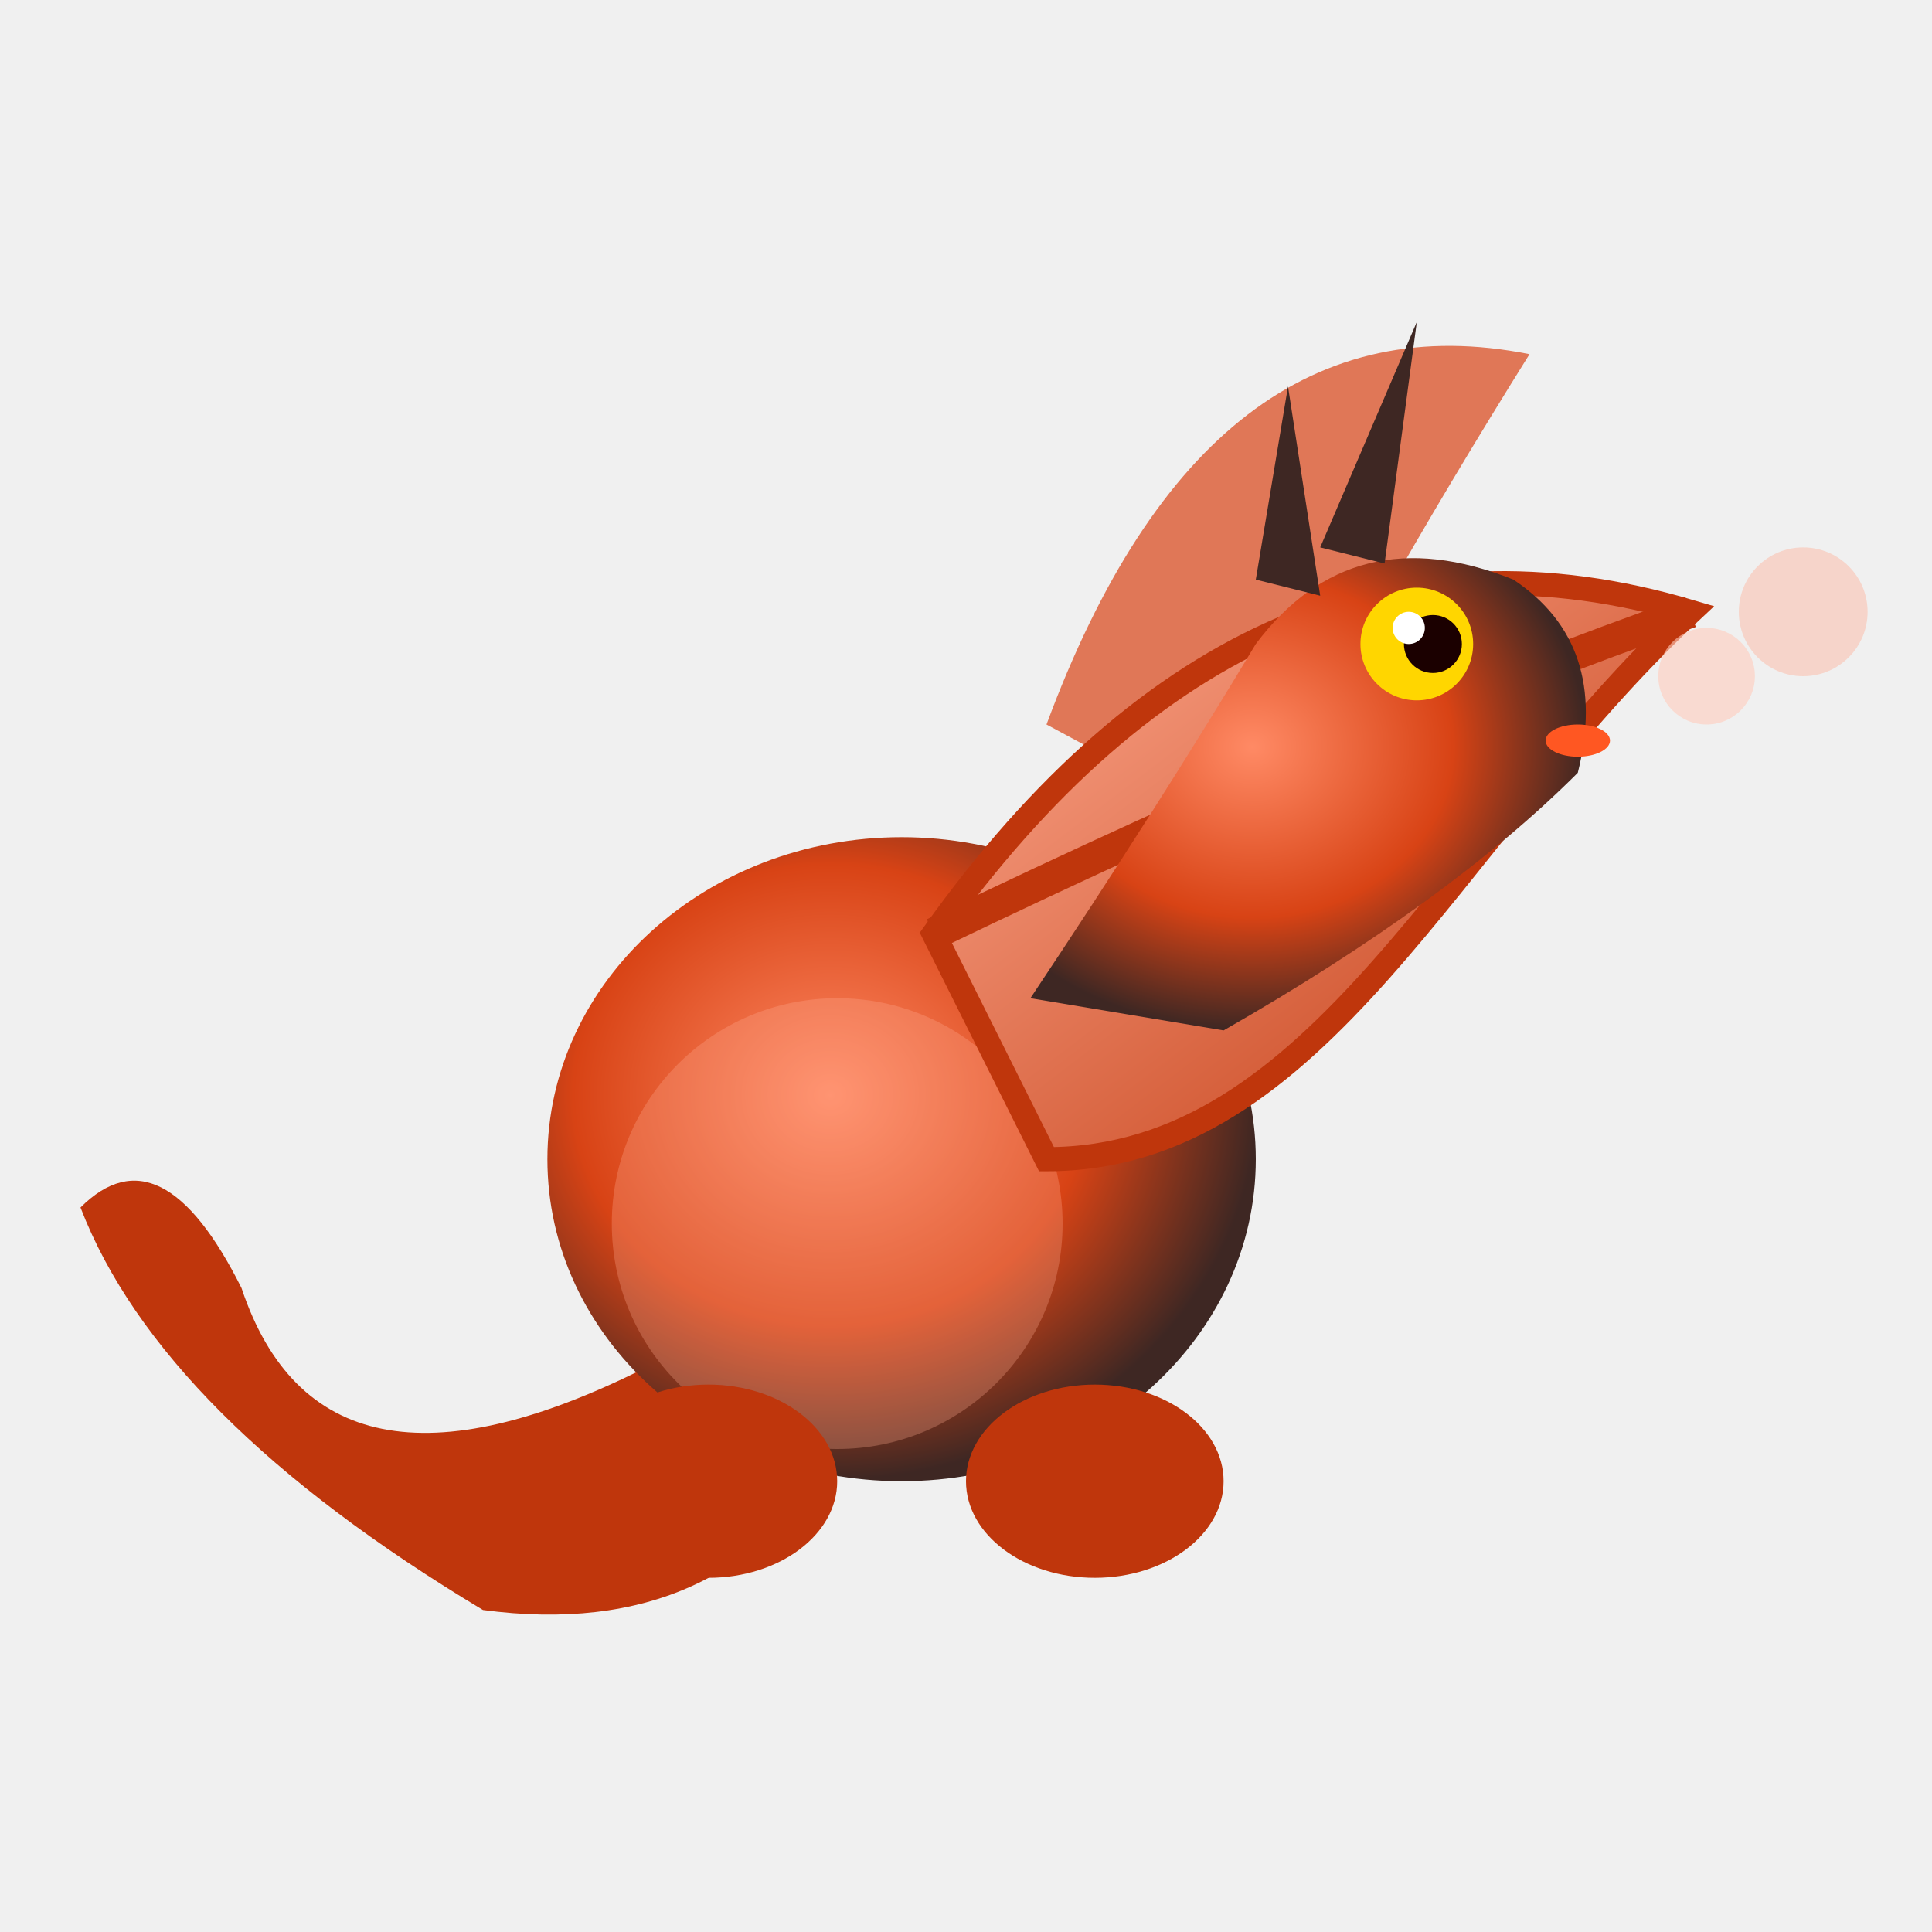
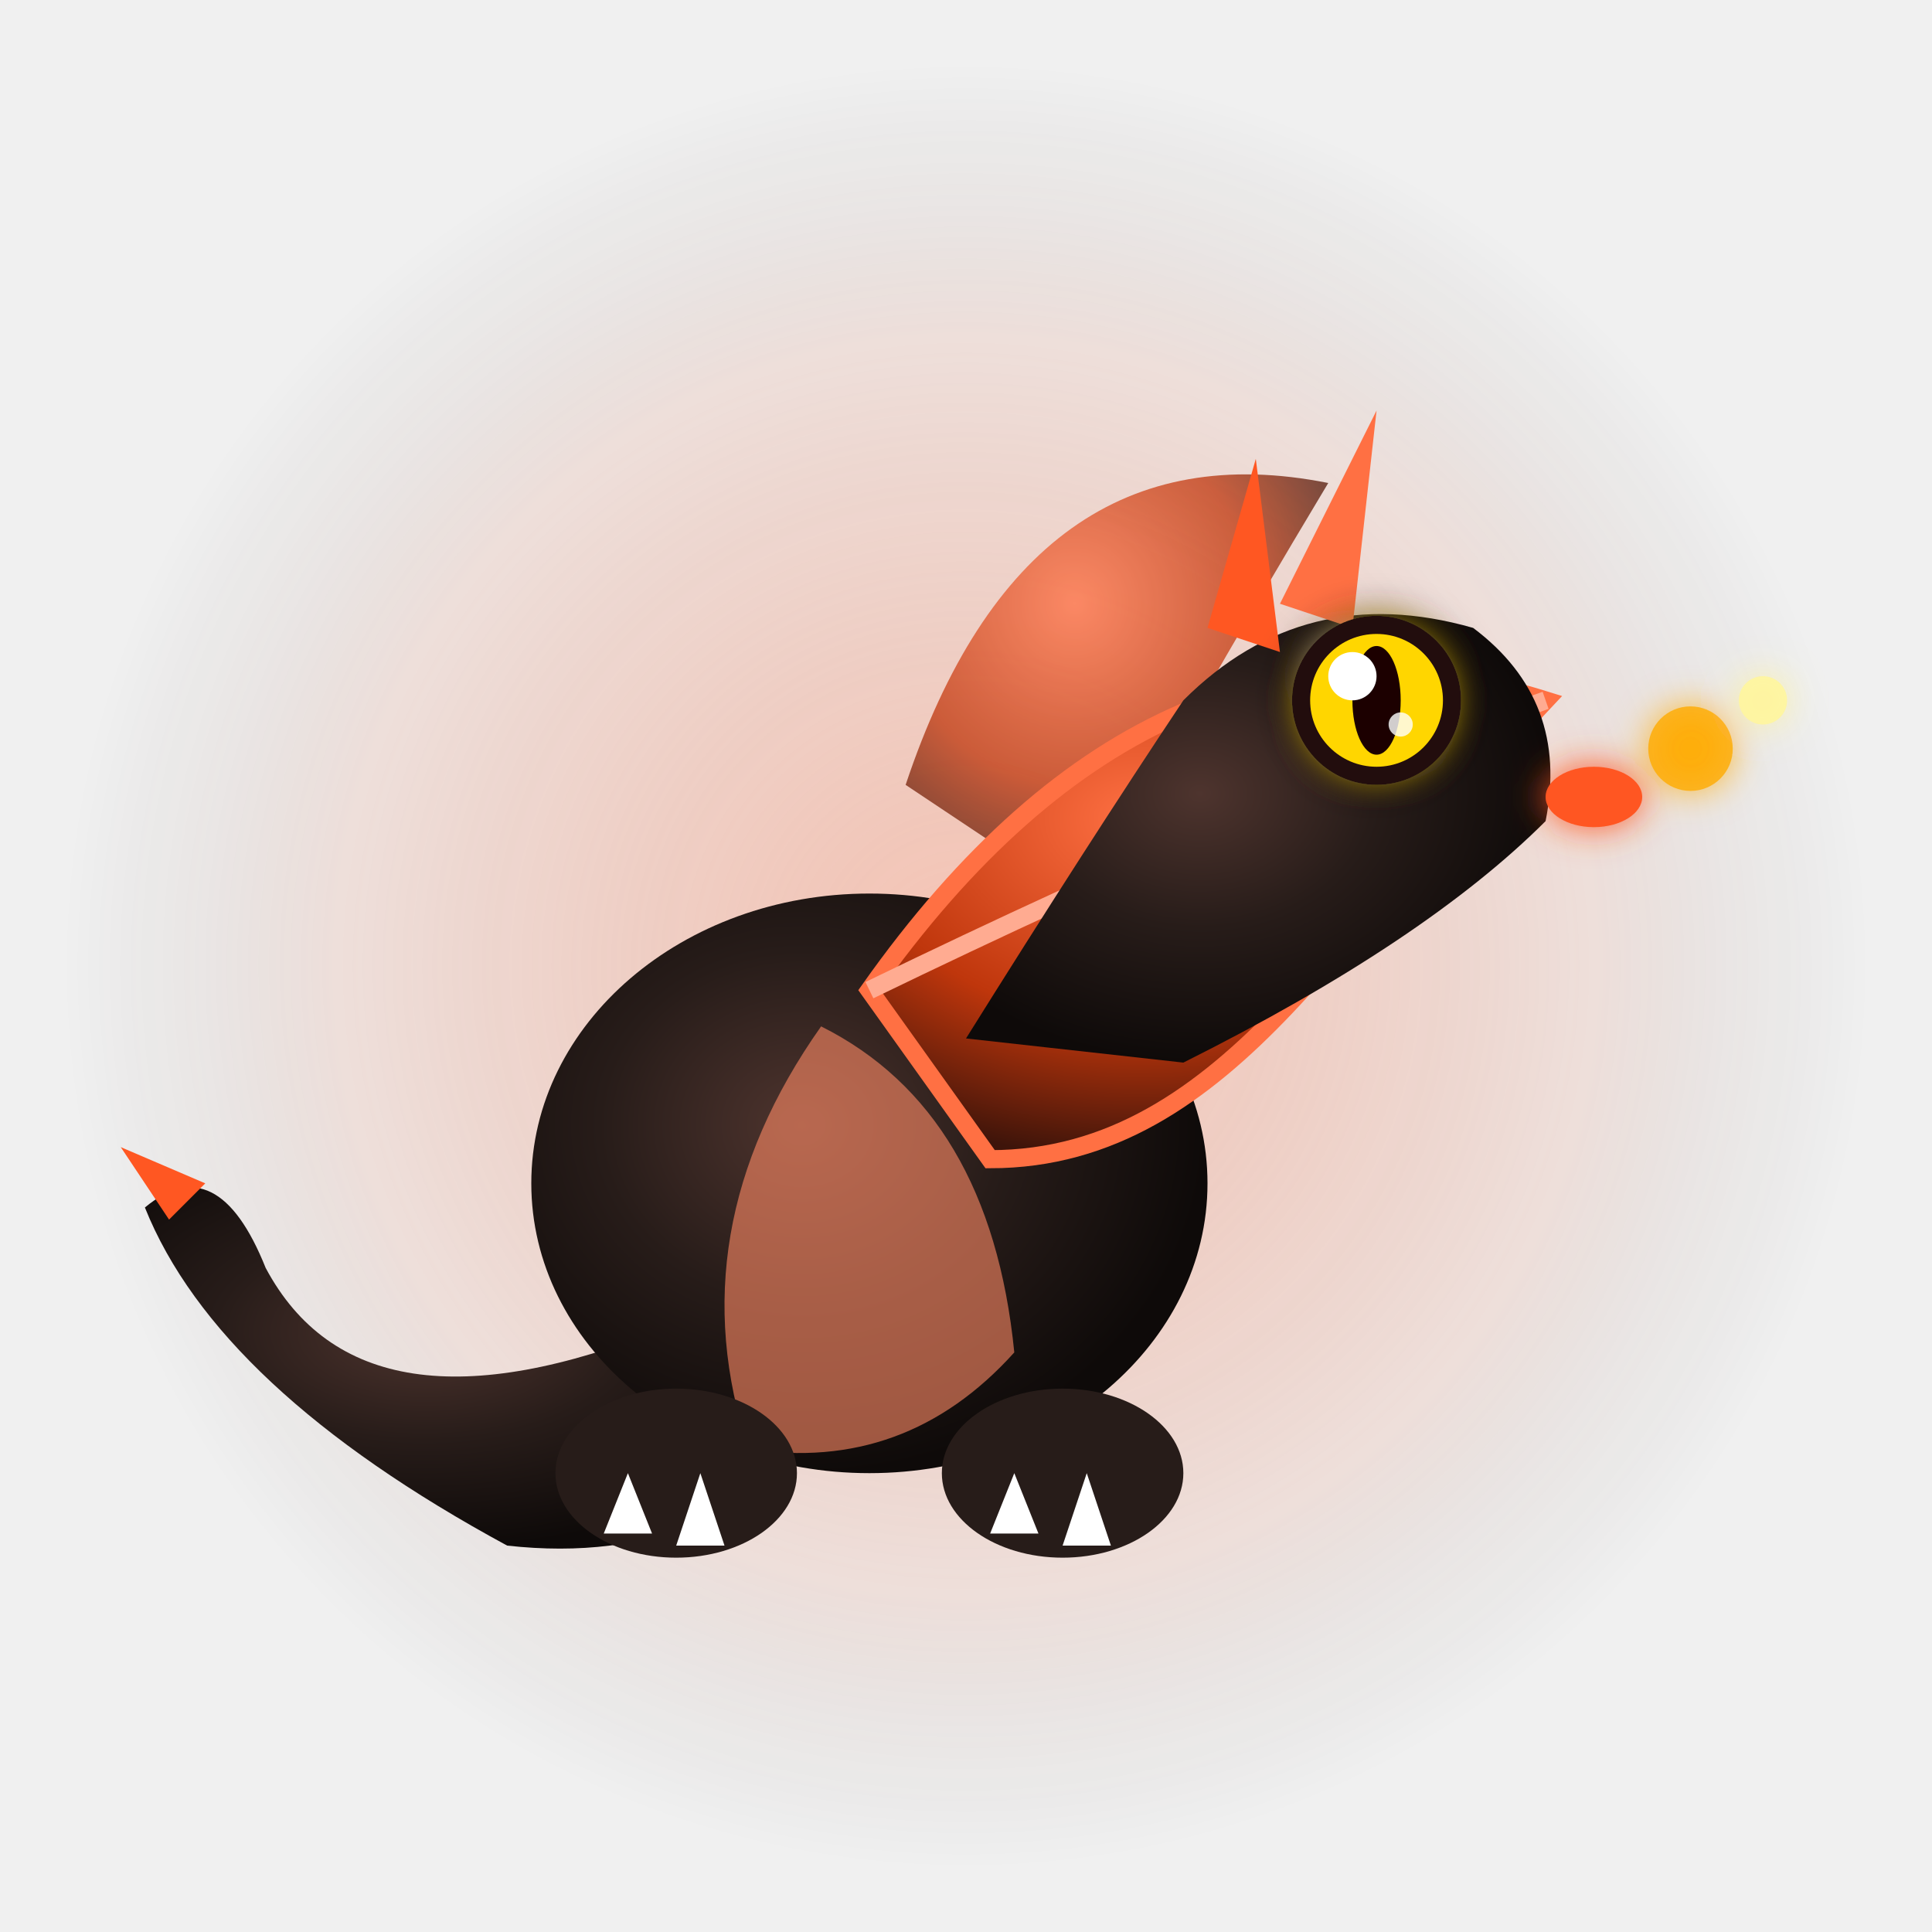
- <svg xmlns="http://www.w3.org/2000/svg" viewBox="0 0 120 120" width="120" height="120">
+ <svg xmlns="http://www.w3.org/2000/svg" viewBox="0 0 160 160" width="160" height="160">
  <defs>
-     <radialGradient id="babyBody" cx="40%" cy="40%" r="60%">
-       <stop offset="0%" stop-color="#ff8a65" />
-       <stop offset="60%" stop-color="#d84315" />
-       <stop offset="100%" stop-color="#3e2723" />
+     <radialGradient id="babyAura" cx="50%" cy="50%" r="50%">
+       <stop offset="0%" stop-color="#ff7043" stop-opacity="0.35" />
+       <stop offset="70%" stop-color="#d84315" stop-opacity="0.1" />
+       <stop offset="100%" stop-color="#000000" stop-opacity="0" />
    </radialGradient>
-     <linearGradient id="wingSkin" x1="0" y1="0" x2="1" y2="1">
-       <stop offset="0%" stop-color="#ffab91" />
-       <stop offset="100%" stop-color="#bf360c" />
-     </linearGradient>
+     <radialGradient id="babyScales" cx="40%" cy="40%" r="60%">
+       <stop offset="0%" stop-color="#4e342e" />
+       <stop offset="50%" stop-color="#271c19" />
+       <stop offset="100%" stop-color="#0e0a09" />
+     </radialGradient>
+     <radialGradient id="babyWing" cx="40%" cy="30%" r="70%">
+       <stop offset="0%" stop-color="#ff7043" />
+       <stop offset="60%" stop-color="#bf360c" />
+       <stop offset="100%" stop-color="#3e140a" />
+     </radialGradient>
+     <filter id="babyGlow" x="-30%" y="-30%" width="160%" height="160%">
+       <feGaussianBlur stdDeviation="1.5" result="blur" />
+       <feMerge>
+         <feMergeNode in="blur" />
+         <feMergeNode in="SourceGraphic" />
+       </feMerge>
+     </filter>
  </defs>
-   <path d="M40 85 Q20 95 15 80 Q10 70 5 75 Q10 88 30 100 Q45 102 52 90 Z" fill="#bf360c" />
-   <path d="M65 45 Q75 18 95 22 Q85 38 78 52 Z" fill="#d84315" opacity="0.7" />
-   <ellipse cx="56" cy="72" rx="22" ry="20" fill="url(#babyBody)" />
-   <ellipse cx="52" cy="76" rx="14" ry="14" fill="#ffab91" opacity="0.3" />
-   <ellipse cx="44" cy="92" rx="8" ry="6" fill="#bf360c" />
-   <ellipse cx="68" cy="92" rx="8" ry="6" fill="#bf360c" />
-   <path d="M58 58 Q78 30 105 38 C90 52 82 72 65 72 Z" fill="url(#wingSkin)" stroke="#bf360c" stroke-width="1.5" />
-   <path d="M58 58 Q85 45 105 38" stroke="#bf360c" stroke-width="2" fill="none" />
-   <path d="M64 62 Q72 50 78 40 Q84 32 94 36 Q100 40 98 48 Q90 56 76 64 Z" fill="url(#babyBody)" />
-   <path d="M82 34 L88 20 L86 35 Z" fill="#3e2723" />
-   <path d="M78 36 L80 24 L82 37 Z" fill="#3e2723" />
-   <circle cx="88" cy="40" r="3.5" fill="#ffd600" />
-   <circle cx="89" cy="40" r="1.8" fill="#1b0000" />
-   <circle cx="87.5" cy="39" r="1" fill="#ffffff" />
-   <ellipse cx="98" cy="46" rx="2" ry="1" fill="#ff5722" />
-   <circle cx="106" cy="42" r="3" fill="#ffccbc" opacity="0.6" />
-   <circle cx="112" cy="38" r="4" fill="#ffab91" opacity="0.4" />
+   <circle cx="80" cy="80" r="75" fill="url(#babyAura)" />
+   <path d="M55 110 Q30 120 22 105 Q18 95 12 100 Q18 115 42 128 Q60 130 70 116 Z" fill="url(#babyScales)" />
+   <polygon points="14,101 10,95 17,98" fill="#ff5722" />
+   <path d="M75 65 Q85 35 110 40 Q98 60 90 75 Z" fill="url(#babyWing)" opacity="0.75" />
+   <ellipse cx="72" cy="98" rx="28" ry="24" fill="url(#babyScales)" />
+   <path d="M68 85 Q82 92 84 112 Q75 122 62 120 Q56 102 68 85 Z" fill="#ff8a65" opacity="0.6" />
+   <ellipse cx="56" cy="122" rx="10" ry="7" fill="#271c19" />
+   <ellipse cx="88" cy="122" rx="10" ry="7" fill="#271c19" />
+   <polygon points="50,127 52,122 54,127" fill="#fff" />
+   <polygon points="56,128 58,122 60,128" fill="#fff" />
+   <polygon points="82,127 84,122 86,127" fill="#fff" />
+   <polygon points="88,128 90,122 92,128" fill="#fff" />
+   <path d="M72 82 Q96 48 128 58 C112 75 102 96 82 96 Z" fill="url(#babyWing)" stroke="#ff7043" stroke-width="1.5" />
+   <path d="M72 82 Q105 66 128 58" stroke="#ffab91" stroke-width="1.5" fill="none" />
+   <path d="M80 86 Q90 70 98 58 Q108 48 122 52 Q130 58 128 68 Q118 78 98 88 Z" fill="url(#babyScales)" />
+   <path d="M106 50 L114 34 L112 52 Z" fill="#ff7043" />
+   <path d="M100 52 L104 38 L106 54 Z" fill="#ff5722" />
+   <g filter="url(#babyGlow)">
+     <circle cx="114" cy="58" r="7" fill="#210a0a" />
+     <circle cx="114" cy="58" r="5.5" fill="#ffd600" />
+     <ellipse cx="114" cy="58" rx="2" ry="4.5" fill="#1a0505" />
+     <circle cx="112" cy="56" r="2" fill="#ffffff" />
+     <circle cx="116" cy="60" r="1" fill="#ffffff" opacity="0.8" />
+   </g>
+   <g filter="url(#babyGlow)">
+     <ellipse cx="132" cy="66" rx="4" ry="2.5" fill="#ff5722" />
+     <circle cx="140" cy="62" r="3.5" fill="#ffab00" opacity="0.8" />
+     <circle cx="146" cy="58" r="2" fill="#fff59d" opacity="0.9" />
+   </g>
</svg>
